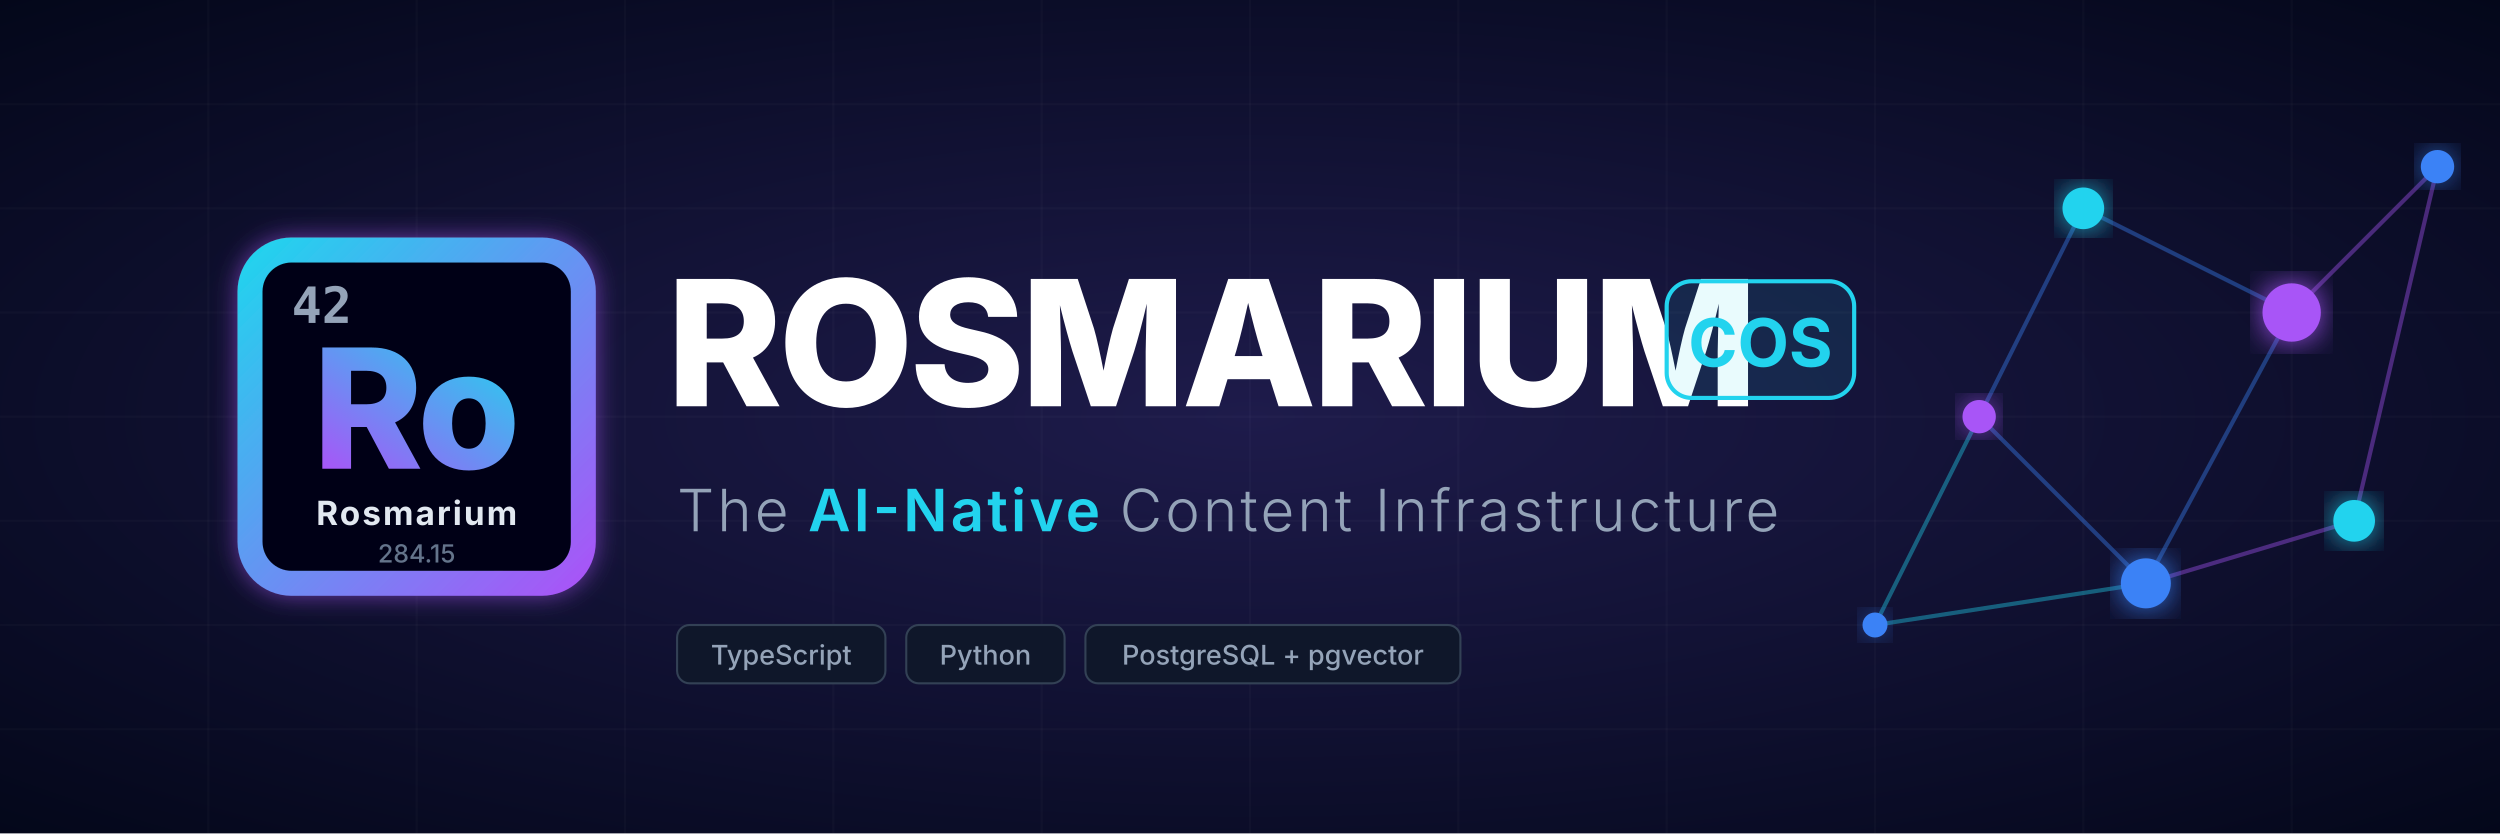
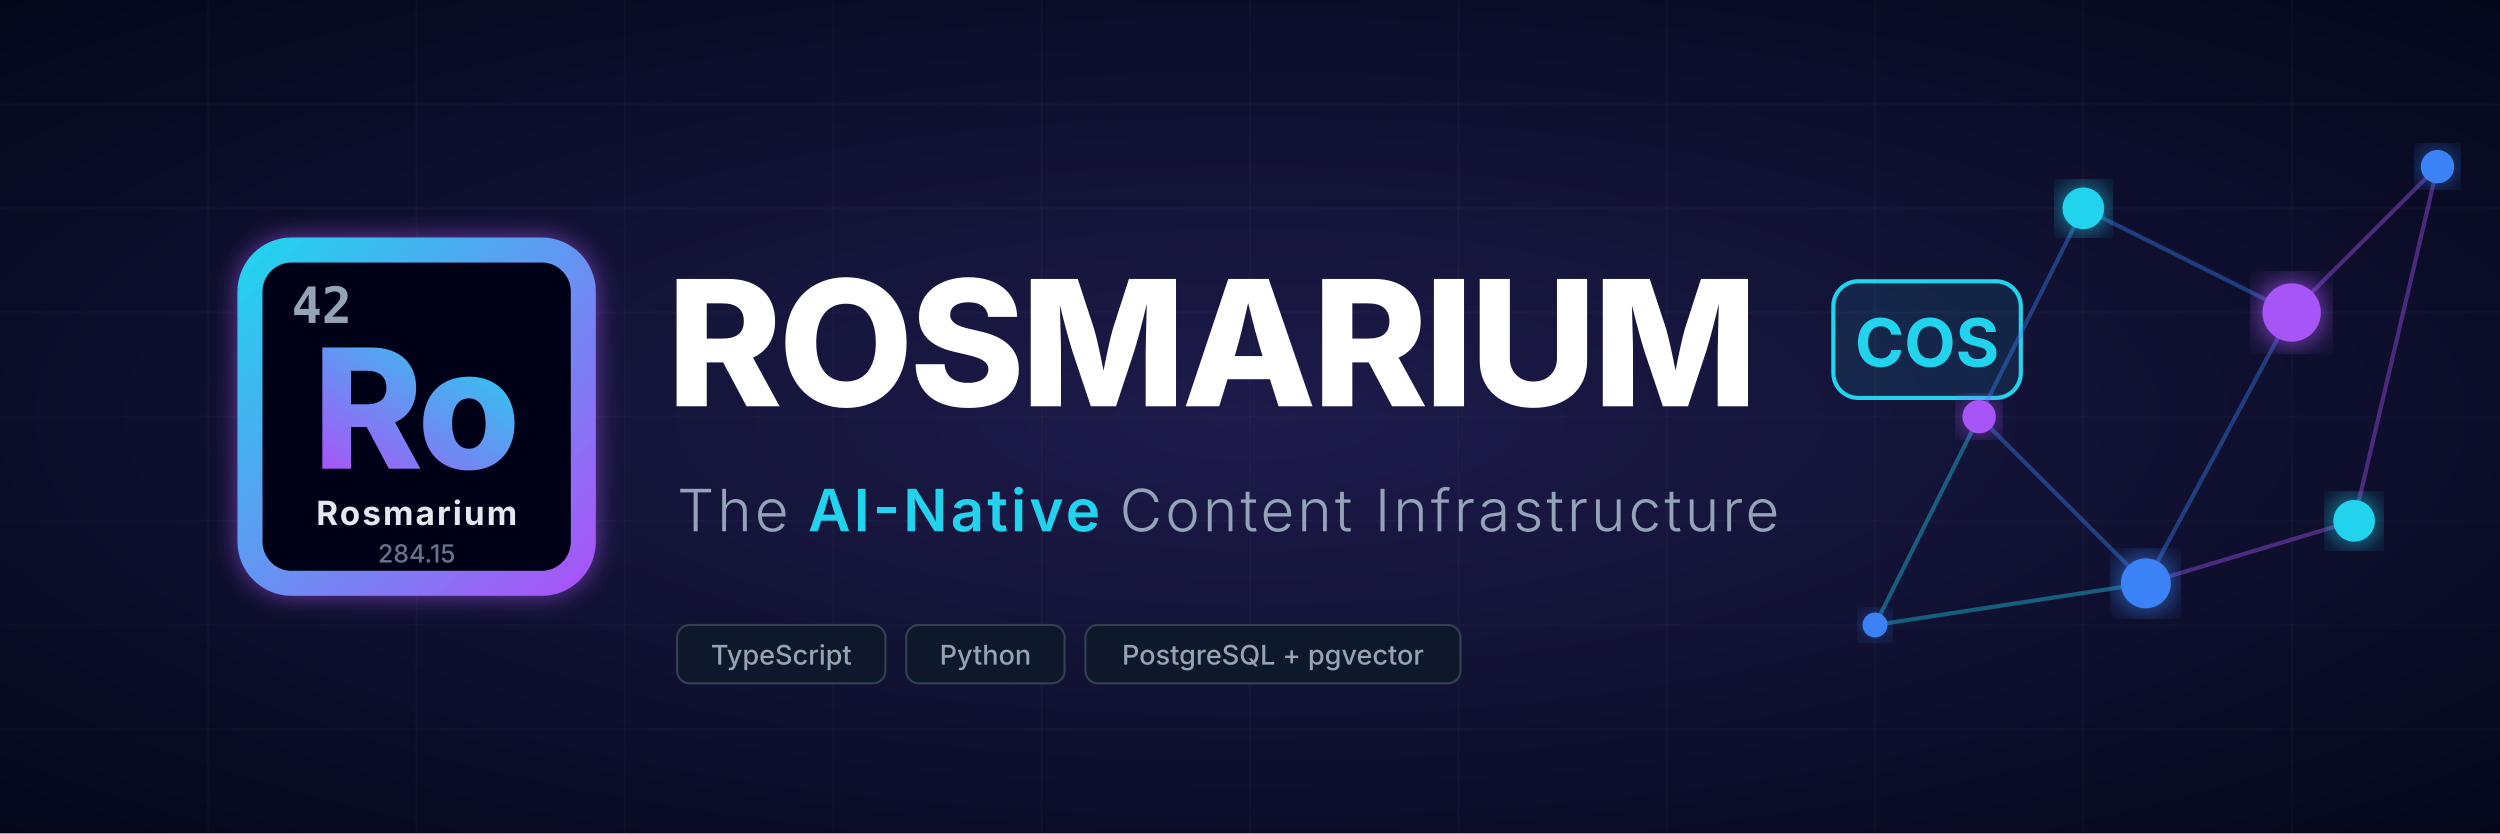
<svg xmlns="http://www.w3.org/2000/svg" viewBox="0 0 1200 400" width="1200" height="400">
  <defs>
    <radialGradient id="bg" cx="50%" cy="50%" r="75%">
      <stop offset="0%" stop-color="#1E1B4B" />
      <stop offset="100%" stop-color="#020617" />
    </radialGradient>
    <linearGradient id="borderGrad" x1="0%" y1="0%" x2="100%" y2="100%">
      <stop offset="0%" stop-color="#22D3EE" />
      <stop offset="100%" stop-color="#A855F7" />
    </linearGradient>
    <linearGradient id="textGrad" x1="0%" y1="100%" x2="100%" y2="0%">
      <stop offset="0%" stop-color="#A855F7" />
      <stop offset="100%" stop-color="#22D3EE" />
    </linearGradient>
    <filter id="neon" x="-50%" y="-50%" width="200%" height="200%">
      <feDropShadow dx="0" dy="0" stdDeviation="6" flood-color="#A855F7" flood-opacity="0.6" />
    </filter>
    <filter id="glow" x="-20%" y="-20%" width="140%" height="140%">
      <feGaussianBlur stdDeviation="8" result="blur" />
      <feComposite in="SourceGraphic" in2="blur" operator="over" />
    </filter>
  </defs>
  <rect width="1200" height="400" fill="url(#bg)" />
  <g stroke="#FFFFFF" stroke-opacity="0.02" stroke-width="1">
    <path d="M0,50 L1200,50 M0,100 L1200,100 M0,150 L1200,150 M0,200 L1200,200 M0,250 L1200,250 M0,300 L1200,300 M0,350 L1200,350" />
    <path d="M100,0 L100,400 M200,0 L200,400 M300,0 L300,400 M400,0 L400,400 M500,0 L500,400 M600,0 L600,400 M700,0 L700,400 M800,0 L800,400 M900,0 L900,400 M1000,0 L1000,400 M1100,0 L1100,400" />
  </g>
  <g transform="translate(100, 100) scale(1)">
    <rect x="20" y="20" width="160" height="160" rx="20" fill="#020617" stroke="url(#borderGrad)" stroke-width="12" filter="url(#neon)" />
    <text x="40" y="55" font-family="system-ui, monospace, sans-serif" font-size="24" font-weight="700" fill="#94A3B8">42</text>
    <text x="100" y="125" font-family="system-ui, -apple-system, sans-serif" font-size="80" font-weight="800" fill="url(#textGrad)" text-anchor="middle" letter-spacing="-2">Ro</text>
    <text x="100" y="152" font-family="system-ui, -apple-system, sans-serif" font-size="16" font-weight="700" fill="#E2E8F0" text-anchor="middle" letter-spacing="1">Rosmarium</text>
    <text x="100" y="170" font-family="system-ui, -apple-system, sans-serif" font-size="12" font-weight="500" fill="#64748B" text-anchor="middle">284.15</text>
  </g>
  <text x="320" y="195" font-family="system-ui, -apple-system, sans-serif" font-size="84" font-weight="800" fill="#FFFFFF" letter-spacing="-2">ROSMARIUM</text>
-   <rect x="800" y="135" width="90" height="56" rx="12" fill="#22D3EE" fill-opacity="0.1" stroke="#22D3EE" stroke-width="2" />
-   <text x="845" y="176" font-family="system-ui, -apple-system, sans-serif" font-size="32" font-weight="700" fill="#22D3EE" text-anchor="middle">COS</text>
+   <rect x="880" y="135" width="90" height="56" rx="12" fill="#22D3EE" fill-opacity="0.1" stroke="#22D3EE" stroke-width="2" />
+   <text x="925" y="176" font-family="system-ui, -apple-system, sans-serif" font-size="32" font-weight="700" fill="#22D3EE" text-anchor="middle">COS</text>
  <text x="325" y="255" font-family="system-ui, -apple-system, sans-serif" font-size="28" font-weight="300" fill="#94A3B8" letter-spacing="1.5">The <tspan fill="#22D3EE" font-weight="600">AI-Native</tspan> Content Infrastructure</text>
  <g transform="translate(325, 300)" font-family="system-ui, -apple-system, sans-serif" font-size="13" font-weight="500" fill="#94A3B8">
    <rect x="0" y="0" width="100" height="28" rx="6" fill="#0F172A" stroke="#334155" stroke-width="1" />
    <text x="50" y="19" text-anchor="middle">TypeScript</text>
    <rect x="110" y="0" width="76" height="28" rx="6" fill="#0F172A" stroke="#334155" stroke-width="1" />
    <text x="148" y="19" text-anchor="middle">Python</text>
    <rect x="196" y="0" width="180" height="28" rx="6" fill="#0F172A" stroke="#334155" stroke-width="1" />
    <text x="286" y="19" text-anchor="middle">PostgreSQL + pgvector</text>
  </g>
  <g transform="translate(850, 0)">
    <path d="M 150 100 L 250 150 L 180 280 L 100 200 Z" stroke="#3B82F6" stroke-width="2" stroke-opacity="0.4" fill="none" />
    <path d="M 250 150 L 320 80 L 280 250 L 180 280" stroke="#A855F7" stroke-width="2" stroke-opacity="0.4" fill="none" />
    <path d="M 100 200 L 50 300 L 180 280" stroke="#22D3EE" stroke-width="2" stroke-opacity="0.4" fill="none" />
    <circle cx="150" cy="100" r="10" fill="#22D3EE" filter="url(#glow)" />
    <circle cx="250" cy="150" r="14" fill="#A855F7" filter="url(#glow)" />
    <circle cx="180" cy="280" r="12" fill="#3B82F6" filter="url(#glow)" />
    <circle cx="100" cy="200" r="8" fill="#A855F7" filter="url(#glow)" />
    <circle cx="320" cy="80" r="8" fill="#3B82F6" filter="url(#glow)" />
    <circle cx="280" cy="250" r="10" fill="#22D3EE" filter="url(#glow)" />
    <circle cx="50" cy="300" r="6" fill="#3B82F6" filter="url(#glow)" />
  </g>
</svg>
